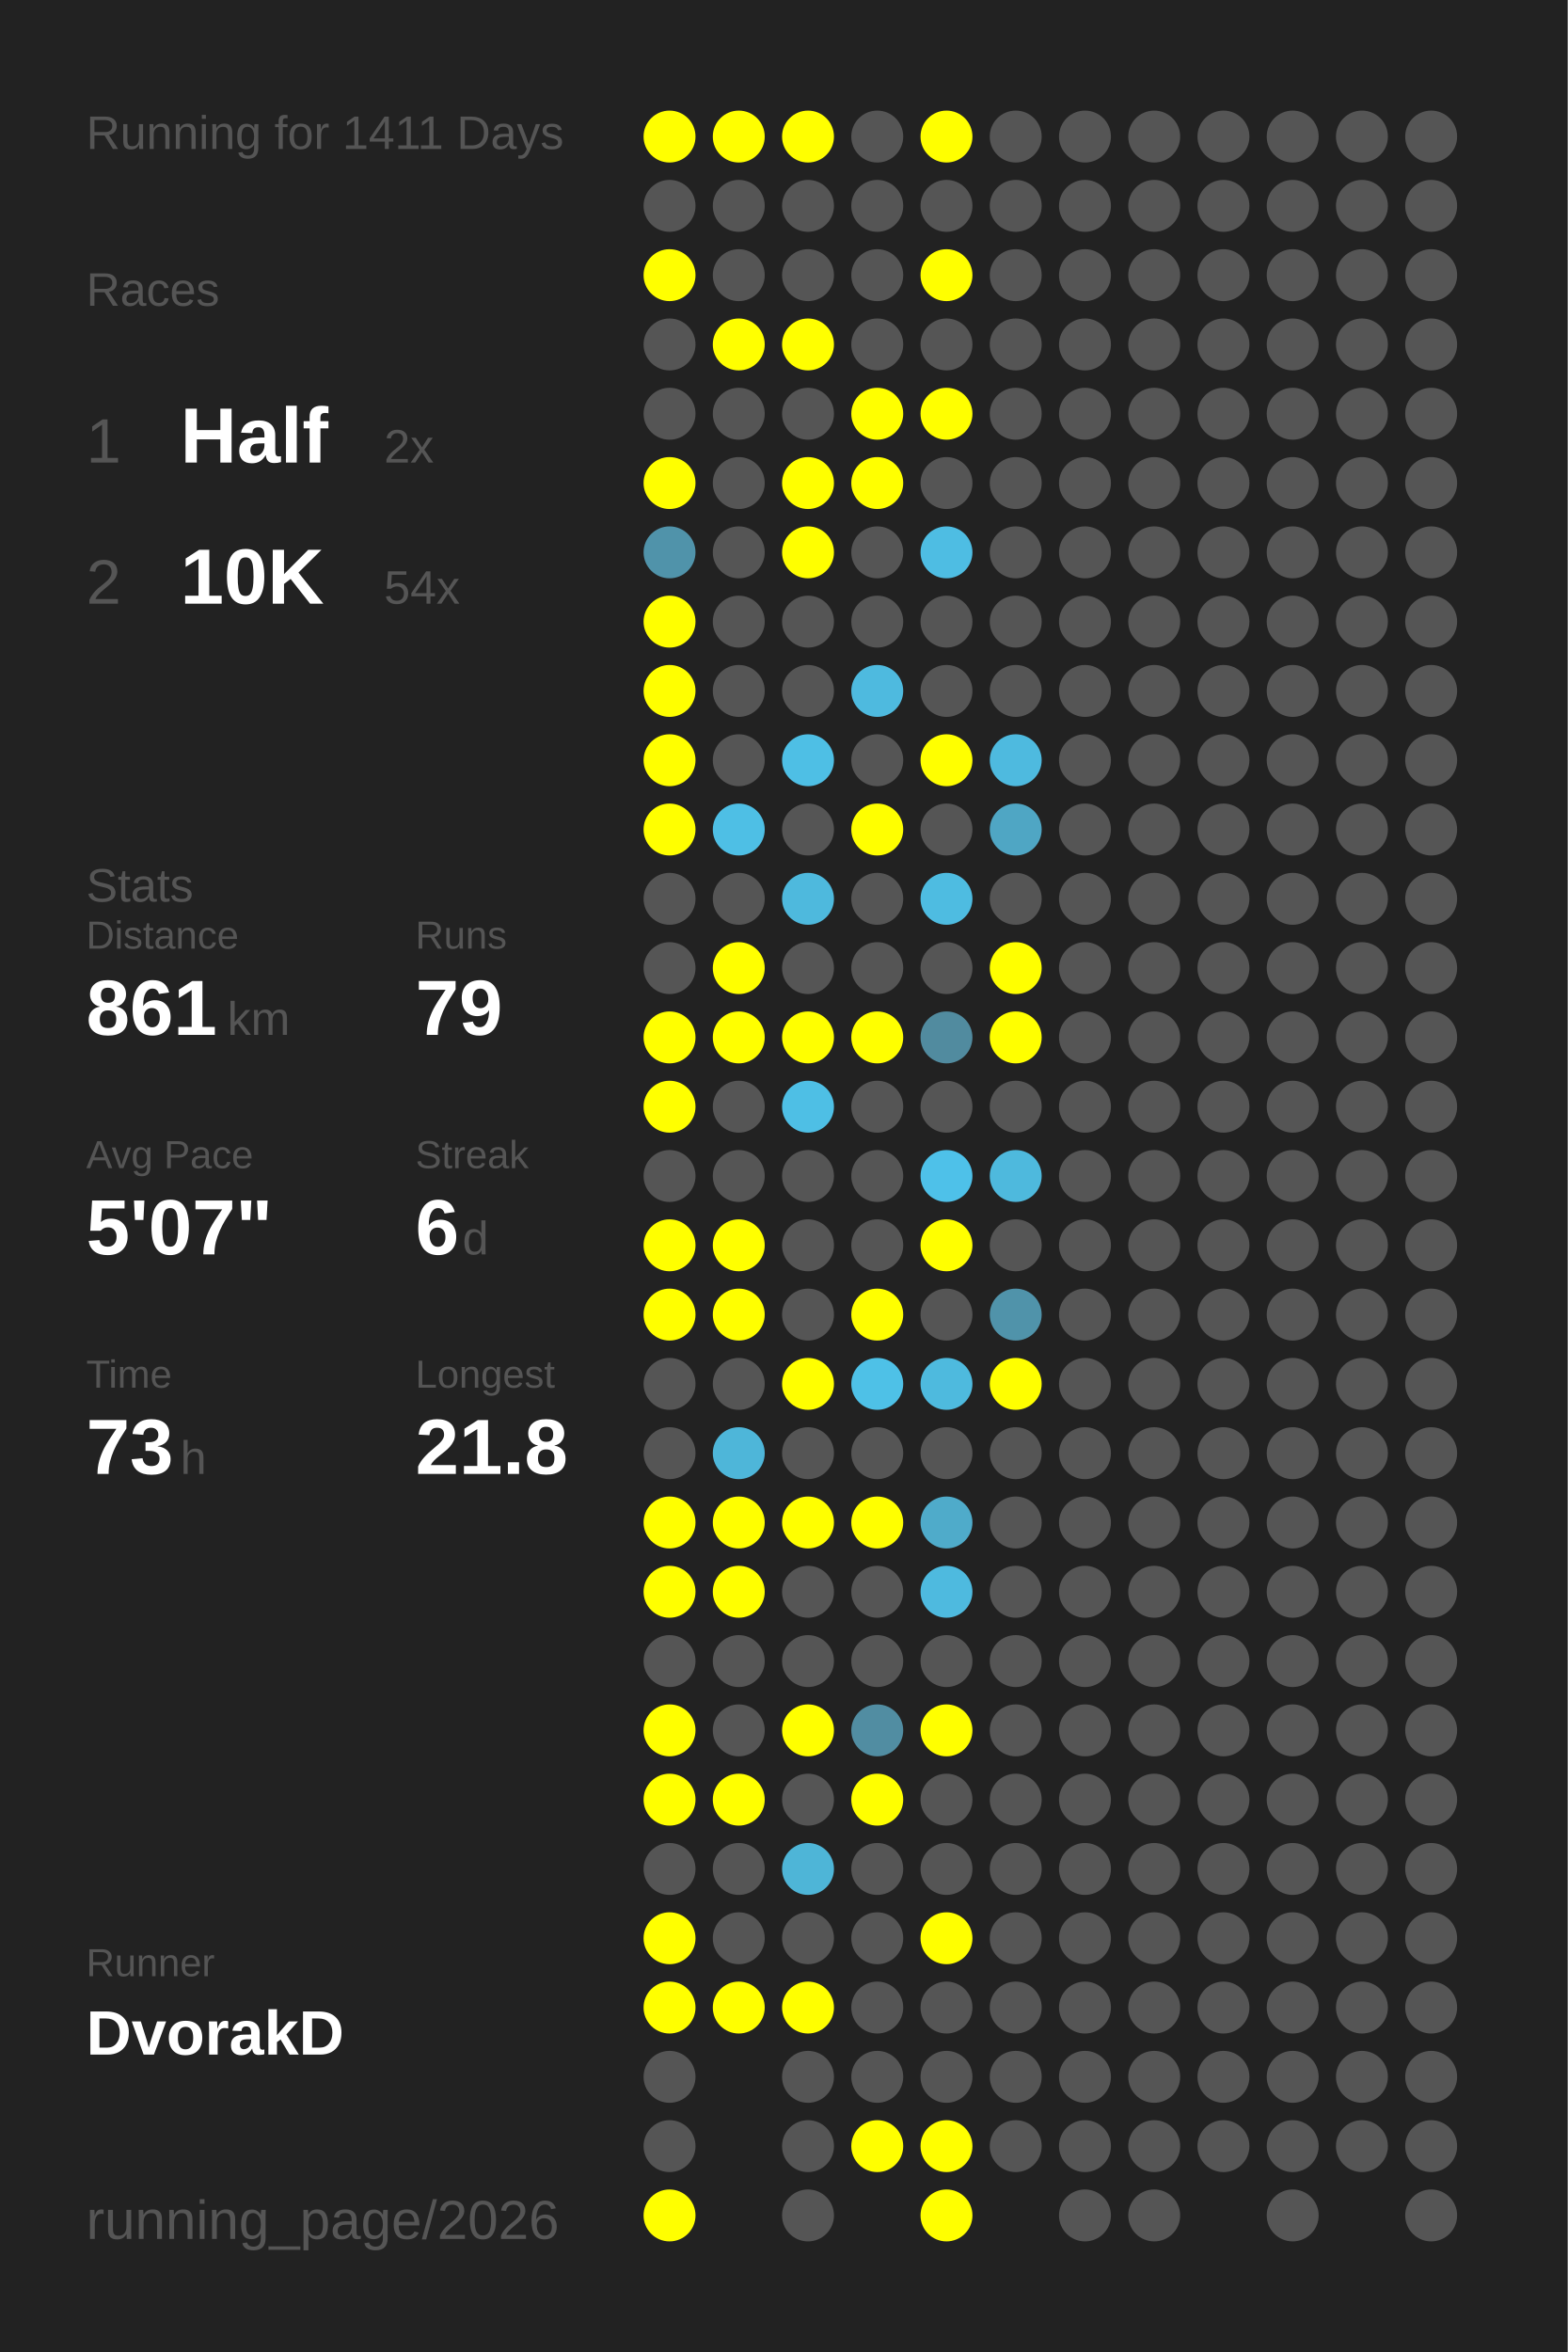
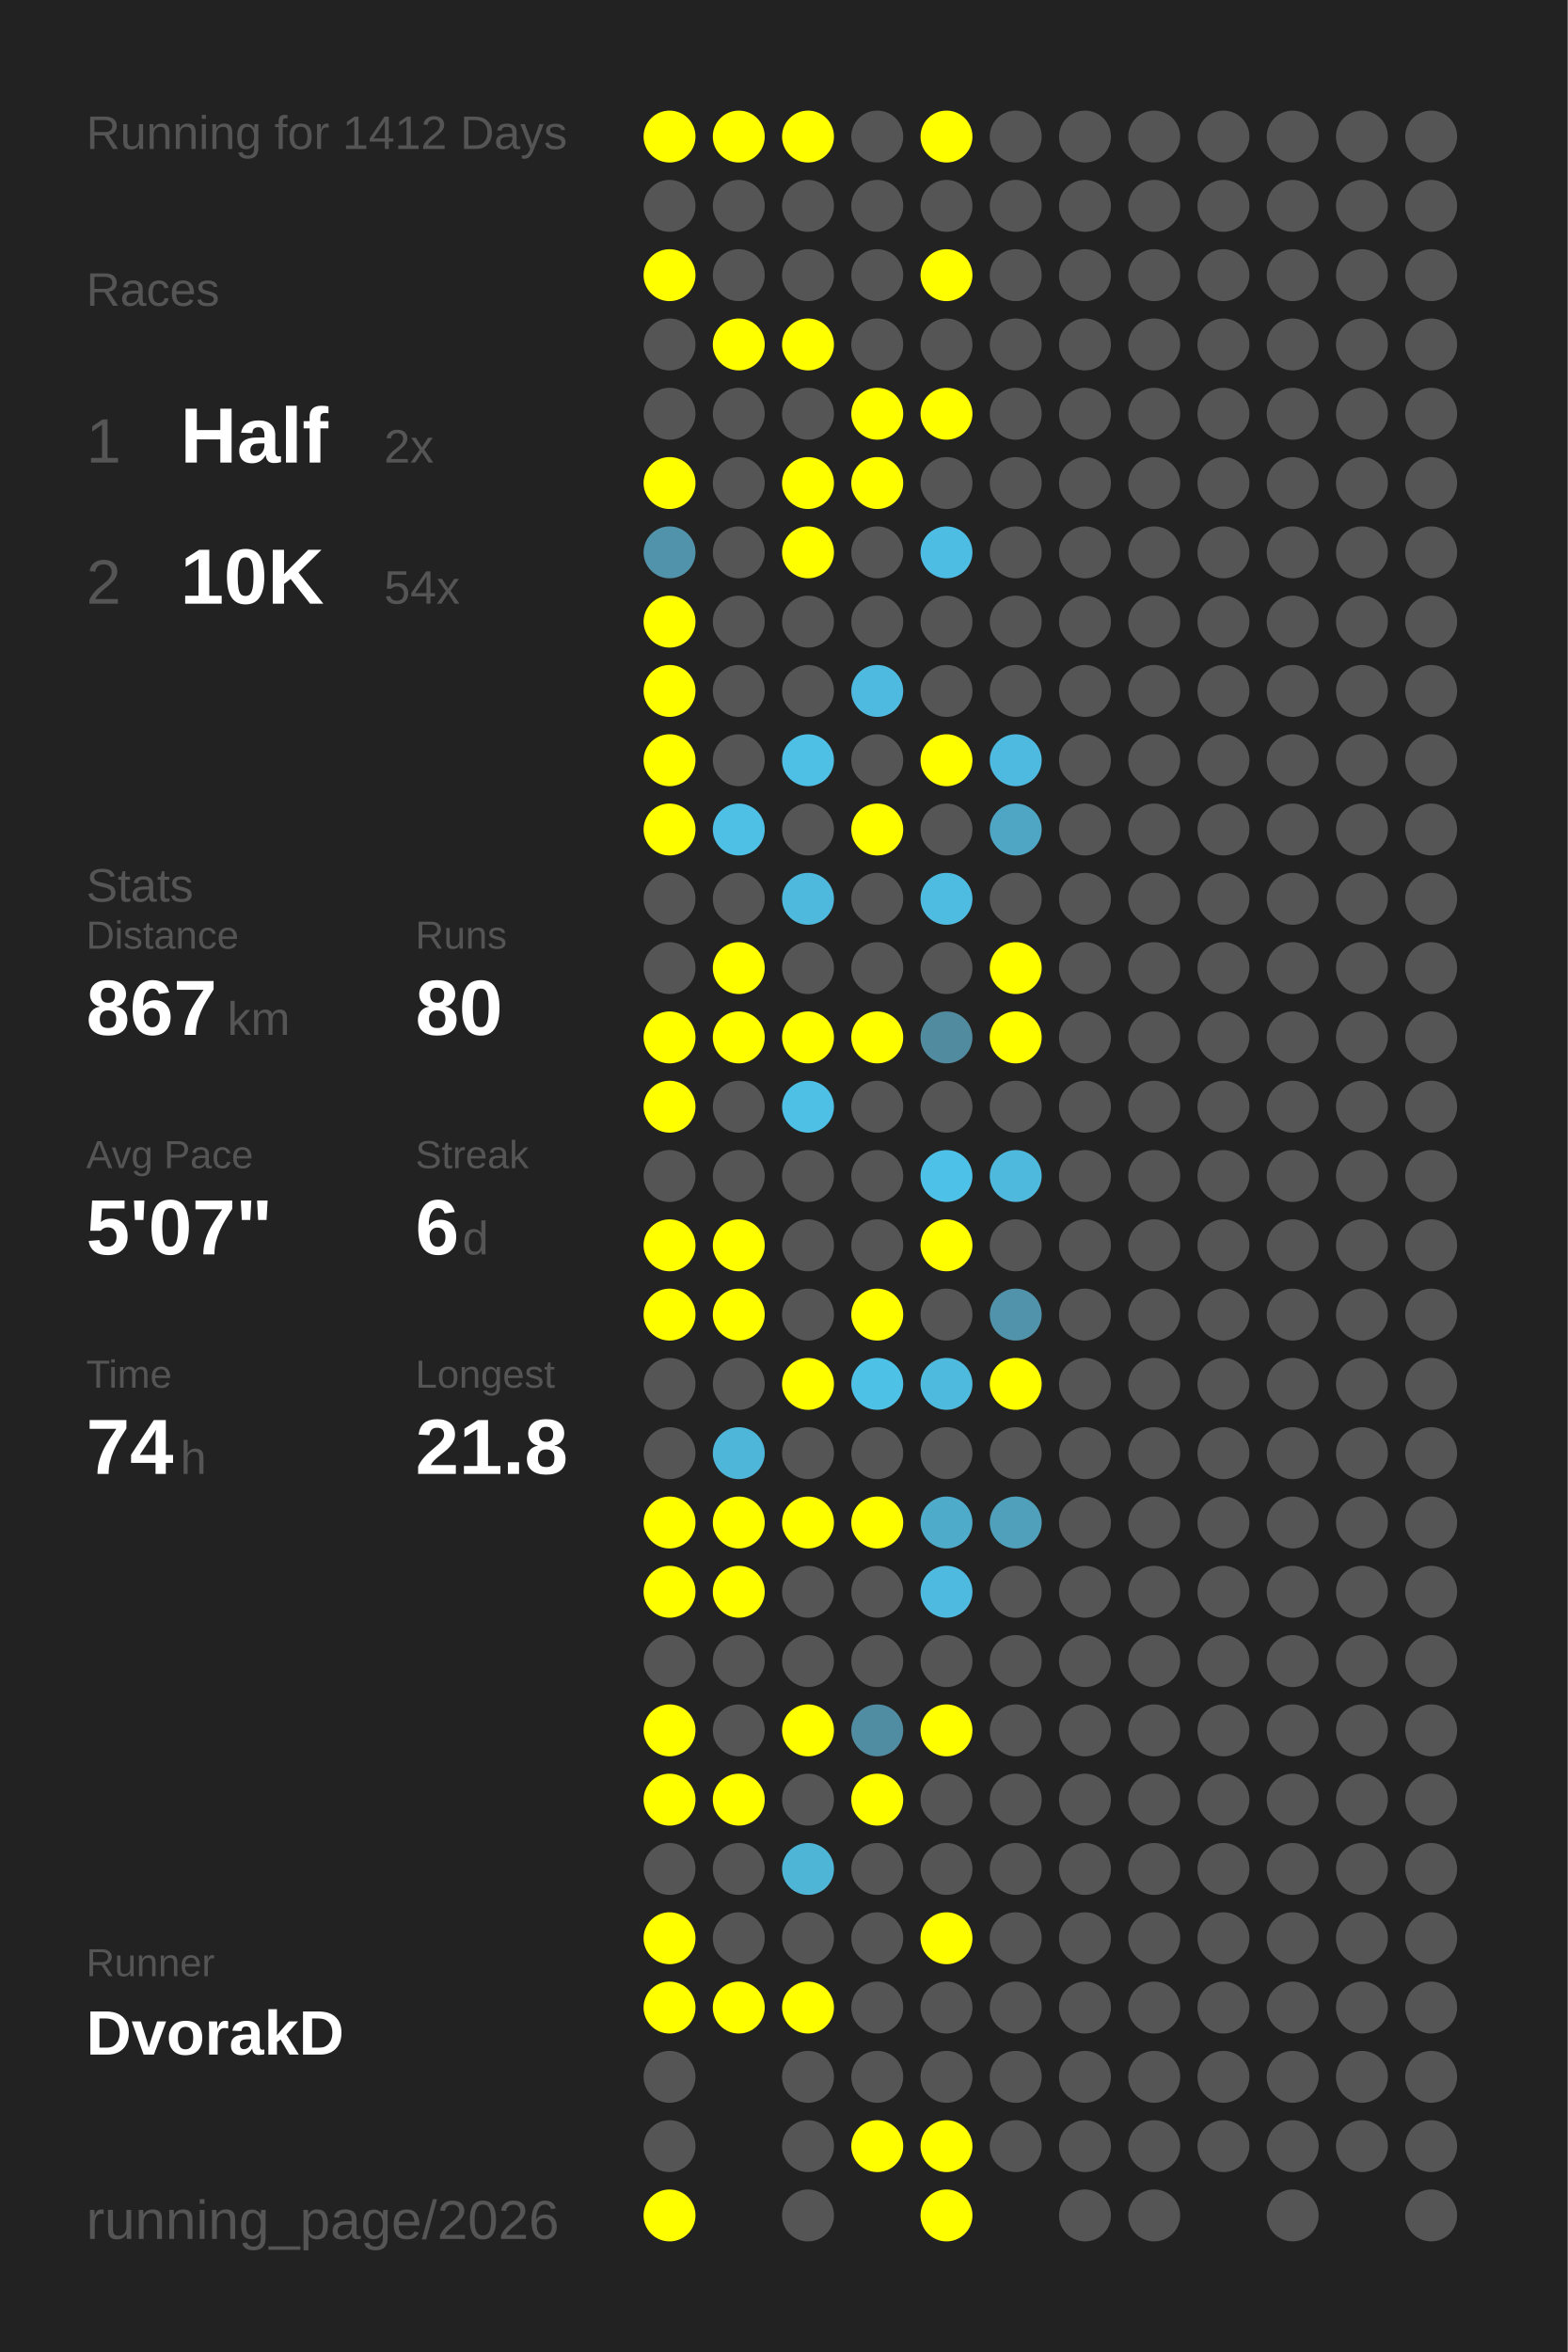
<svg xmlns="http://www.w3.org/2000/svg" baseProfile="full" height="300mm" version="1.1" viewBox="0,0,200,300" width="200mm">
  <defs />
  <rect fill="#222222" height="300" width="200" x="0" y="0" />
-   <text fill="#555555" style="font-size:6px; font-family:Arial;" x="11" y="19">Running for 1411 Days</text>
+   <text fill="#555555" style="font-size:6px; font-family:Arial;" x="11" y="19">Running for 1412 Days</text>
  <text fill="#555555" style="font-size:6px; font-family:Arial;" x="11" y="39">Races</text>
  <text fill="#555555" style="font-size:8px; font-family:Arial;" x="11" y="59">1</text>
  <text fill="#FFFFFF" style="font-size:10px; font-family:Arial; font-weight:bold;" x="23" y="59">Half</text>
  <text fill="#555555" style="font-size:6px; font-family:Arial;" x="49" y="59">2x</text>
  <text fill="#555555" style="font-size:8px; font-family:Arial;" x="11" y="77">2</text>
  <text fill="#FFFFFF" style="font-size:10px; font-family:Arial; font-weight:bold;" x="23" y="77">10K</text>
  <text fill="#555555" style="font-size:6px; font-family:Arial;" x="49" y="77">54x</text>
  <text fill="#555555" style="font-size:6px; font-family:Arial;" x="11" y="115">Stats</text>
  <text fill="#555555" style="font-size:5px; font-family:Arial;" x="11" y="121">Distance</text>
-   <text fill="#FFFFFF" style="font-size:10px; font-family:Arial; font-weight:bold;" x="11" y="132">861</text>
+   <text fill="#FFFFFF" style="font-size:10px; font-family:Arial; font-weight:bold;" x="11" y="132">867</text>
  <text fill="#555555" style="font-size:6px; font-family:Arial;" x="29" y="132">km</text>
  <text fill="#555555" style="font-size:5px; font-family:Arial;" x="53" y="121">Runs</text>
-   <text fill="#FFFFFF" style="font-size:10px; font-family:Arial; font-weight:bold;" x="53" y="132">79</text>
+   <text fill="#FFFFFF" style="font-size:10px; font-family:Arial; font-weight:bold;" x="53" y="132">80</text>
  <text fill="#555555" style="font-size:5px; font-family:Arial;" x="11" y="149">Avg Pace</text>
  <text fill="#FFFFFF" style="font-size:10px; font-family:Arial; font-weight:bold;" x="11" y="160">5'07"</text>
  <text fill="#555555" style="font-size:5px; font-family:Arial;" x="53" y="149">Streak</text>
  <text fill="#FFFFFF" style="font-size:10px; font-family:Arial; font-weight:bold;" x="53" y="160">6</text>
  <text fill="#555555" style="font-size:6px; font-family:Arial;" x="59" y="160">d</text>
  <text fill="#555555" style="font-size:5px; font-family:Arial;" x="11" y="177">Time</text>
-   <text fill="#FFFFFF" style="font-size:10px; font-family:Arial; font-weight:bold;" x="11" y="188">73</text>
+   <text fill="#FFFFFF" style="font-size:10px; font-family:Arial; font-weight:bold;" x="11" y="188">74</text>
  <text fill="#555555" style="font-size:6px; font-family:Arial;" x="23" y="188">h</text>
  <text fill="#555555" style="font-size:5px; font-family:Arial;" x="53" y="177">Longest</text>
  <text fill="#FFFFFF" style="font-size:10px; font-family:Arial; font-weight:bold;" x="53" y="188">21.8</text>
  <text fill="#555555" style="font-size:5px; font-family:Arial;" x="11" y="252.065">Runner</text>
  <text fill="#FFFFFF" style="font-size:8px; font-family:Arial; font-weight:bold;" x="11" y="262.065">DvorakD</text>
  <text fill="#555555" style="font-size:7px; font-family:Arial;" x="11" y="285.581">running_page/2026</text>
  <circle cx="85.417" cy="17.419" fill="#FFFF00" r="3.312" />
  <circle cx="85.417" cy="26.258" fill="#555555" r="3.312" />
  <circle cx="85.417" cy="35.097" fill="#FFFF00" r="3.312" />
  <circle cx="85.417" cy="43.935" fill="#555555" r="3.312" />
  <circle cx="85.417" cy="52.774" fill="#555555" r="3.312" />
  <circle cx="85.417" cy="61.613" fill="#FFFF00" r="3.312" />
  <circle cx="85.417" cy="70.452" fill="#5093aa" r="3.312" />
  <circle cx="85.417" cy="79.29" fill="#FFFF00" r="3.312" />
  <circle cx="85.417" cy="88.129" fill="#FFFF00" r="3.312" />
  <circle cx="85.417" cy="96.968" fill="#FFFF00" r="3.312" />
  <circle cx="85.417" cy="105.806" fill="#FFFF00" r="3.312" />
  <circle cx="85.417" cy="114.645" fill="#555555" r="3.312" />
  <circle cx="85.417" cy="123.484" fill="#555555" r="3.312" />
  <circle cx="85.417" cy="132.323" fill="#FFFF00" r="3.312" />
  <circle cx="85.417" cy="141.161" fill="#FFFF00" r="3.312" />
  <circle cx="85.417" cy="150" fill="#555555" r="3.312" />
  <circle cx="85.417" cy="158.839" fill="#FFFF00" r="3.312" />
  <circle cx="85.417" cy="167.677" fill="#FFFF00" r="3.312" />
  <circle cx="85.417" cy="176.516" fill="#555555" r="3.312" />
  <circle cx="85.417" cy="185.355" fill="#555555" r="3.312" />
  <circle cx="85.417" cy="194.194" fill="#FFFF00" r="3.312" />
  <circle cx="85.417" cy="203.032" fill="#FFFF00" r="3.312" />
  <circle cx="85.417" cy="211.871" fill="#555555" r="3.312" />
  <circle cx="85.417" cy="220.71" fill="#FFFF00" r="3.312" />
  <circle cx="85.417" cy="229.548" fill="#FFFF00" r="3.312" />
  <circle cx="85.417" cy="238.387" fill="#555555" r="3.312" />
  <circle cx="85.417" cy="247.226" fill="#FFFF00" r="3.312" />
  <circle cx="85.417" cy="256.065" fill="#FFFF00" r="3.312" />
  <circle cx="85.417" cy="264.903" fill="#555555" r="3.312" />
  <circle cx="85.417" cy="273.742" fill="#555555" r="3.312" />
  <circle cx="85.417" cy="282.581" fill="#FFFF00" r="3.312" />
  <circle cx="94.25" cy="17.419" fill="#FFFF00" r="3.312" />
  <circle cx="94.25" cy="26.258" fill="#555555" r="3.312" />
  <circle cx="94.25" cy="35.097" fill="#555555" r="3.312" />
  <circle cx="94.25" cy="43.935" fill="#FFFF00" r="3.312" />
  <circle cx="94.25" cy="52.774" fill="#555555" r="3.312" />
  <circle cx="94.25" cy="61.613" fill="#555555" r="3.312" />
  <circle cx="94.25" cy="70.452" fill="#555555" r="3.312" />
  <circle cx="94.25" cy="79.29" fill="#555555" r="3.312" />
  <circle cx="94.25" cy="88.129" fill="#555555" r="3.312" />
  <circle cx="94.25" cy="96.968" fill="#555555" r="3.312" />
  <circle cx="94.25" cy="105.806" fill="#4ebfe5" r="3.312" />
  <circle cx="94.25" cy="114.645" fill="#555555" r="3.312" />
  <circle cx="94.25" cy="123.484" fill="#FFFF00" r="3.312" />
  <circle cx="94.25" cy="132.323" fill="#FFFF00" r="3.312" />
  <circle cx="94.25" cy="141.161" fill="#555555" r="3.312" />
  <circle cx="94.25" cy="150" fill="#555555" r="3.312" />
  <circle cx="94.25" cy="158.839" fill="#FFFF00" r="3.312" />
  <circle cx="94.25" cy="167.677" fill="#FFFF00" r="3.312" />
  <circle cx="94.25" cy="176.516" fill="#555555" r="3.312" />
  <circle cx="94.25" cy="185.355" fill="#4eb6d9" r="3.312" />
  <circle cx="94.25" cy="194.194" fill="#FFFF00" r="3.312" />
  <circle cx="94.25" cy="203.032" fill="#FFFF00" r="3.312" />
  <circle cx="94.25" cy="211.871" fill="#555555" r="3.312" />
  <circle cx="94.25" cy="220.71" fill="#555555" r="3.312" />
  <circle cx="94.25" cy="229.548" fill="#FFFF00" r="3.312" />
  <circle cx="94.25" cy="238.387" fill="#555555" r="3.312" />
  <circle cx="94.25" cy="247.226" fill="#555555" r="3.312" />
  <circle cx="94.25" cy="256.065" fill="#FFFF00" r="3.312" />
  <circle cx="103.083" cy="17.419" fill="#FFFF00" r="3.312" />
  <circle cx="103.083" cy="26.258" fill="#555555" r="3.312" />
  <circle cx="103.083" cy="35.097" fill="#555555" r="3.312" />
  <circle cx="103.083" cy="43.935" fill="#FFFF00" r="3.312" />
  <circle cx="103.083" cy="52.774" fill="#555555" r="3.312" />
  <circle cx="103.083" cy="61.613" fill="#FFFF00" r="3.312" />
  <circle cx="103.083" cy="70.452" fill="#FFFF00" r="3.312" />
  <circle cx="103.083" cy="79.29" fill="#555555" r="3.312" />
  <circle cx="103.083" cy="88.129" fill="#555555" r="3.312" />
  <circle cx="103.083" cy="96.968" fill="#4ebfe5" r="3.312" />
  <circle cx="103.083" cy="105.806" fill="#555555" r="3.312" />
  <circle cx="103.083" cy="114.645" fill="#4eb9dd" r="3.312" />
  <circle cx="103.083" cy="123.484" fill="#555555" r="3.312" />
  <circle cx="103.083" cy="132.323" fill="#FFFF00" r="3.312" />
  <circle cx="103.083" cy="141.161" fill="#4ebfe5" r="3.312" />
  <circle cx="103.083" cy="150" fill="#555555" r="3.312" />
  <circle cx="103.083" cy="158.839" fill="#555555" r="3.312" />
  <circle cx="103.083" cy="167.677" fill="#555555" r="3.312" />
  <circle cx="103.083" cy="176.516" fill="#FFFF00" r="3.312" />
  <circle cx="103.083" cy="185.355" fill="#555555" r="3.312" />
  <circle cx="103.083" cy="194.194" fill="#FFFF00" r="3.312" />
  <circle cx="103.083" cy="203.032" fill="#555555" r="3.312" />
  <circle cx="103.083" cy="211.871" fill="#555555" r="3.312" />
  <circle cx="103.083" cy="220.71" fill="#FFFF00" r="3.312" />
  <circle cx="103.083" cy="229.548" fill="#555555" r="3.312" />
  <circle cx="103.083" cy="238.387" fill="#4eb5d7" r="3.312" />
  <circle cx="103.083" cy="247.226" fill="#555555" r="3.312" />
  <circle cx="103.083" cy="256.065" fill="#FFFF00" r="3.312" />
  <circle cx="103.083" cy="264.903" fill="#555555" r="3.312" />
  <circle cx="103.083" cy="273.742" fill="#555555" r="3.312" />
  <circle cx="103.083" cy="282.581" fill="#555555" r="3.312" />
  <circle cx="111.917" cy="17.419" fill="#555555" r="3.312" />
  <circle cx="111.917" cy="26.258" fill="#555555" r="3.312" />
  <circle cx="111.917" cy="35.097" fill="#555555" r="3.312" />
  <circle cx="111.917" cy="43.935" fill="#555555" r="3.312" />
  <circle cx="111.917" cy="52.774" fill="#FFFF00" r="3.312" />
  <circle cx="111.917" cy="61.613" fill="#FFFF00" r="3.312" />
  <circle cx="111.917" cy="70.452" fill="#555555" r="3.312" />
  <circle cx="111.917" cy="79.29" fill="#555555" r="3.312" />
  <circle cx="111.917" cy="88.129" fill="#4ebadf" r="3.312" />
  <circle cx="111.917" cy="96.968" fill="#555555" r="3.312" />
  <circle cx="111.917" cy="105.806" fill="#FFFF00" r="3.312" />
  <circle cx="111.917" cy="114.645" fill="#555555" r="3.312" />
  <circle cx="111.917" cy="123.484" fill="#555555" r="3.312" />
  <circle cx="111.917" cy="132.323" fill="#FFFF00" r="3.312" />
  <circle cx="111.917" cy="141.161" fill="#555555" r="3.312" />
  <circle cx="111.917" cy="150" fill="#555555" r="3.312" />
  <circle cx="111.917" cy="158.839" fill="#555555" r="3.312" />
  <circle cx="111.917" cy="167.677" fill="#FFFF00" r="3.312" />
  <circle cx="111.917" cy="176.516" fill="#4ec1e7" r="3.312" />
  <circle cx="111.917" cy="185.355" fill="#555555" r="3.312" />
  <circle cx="111.917" cy="194.194" fill="#FFFF00" r="3.312" />
  <circle cx="111.917" cy="203.032" fill="#555555" r="3.312" />
  <circle cx="111.917" cy="211.871" fill="#555555" r="3.312" />
  <circle cx="111.917" cy="220.71" fill="#518da2" r="3.312" />
  <circle cx="111.917" cy="229.548" fill="#FFFF00" r="3.312" />
  <circle cx="111.917" cy="238.387" fill="#555555" r="3.312" />
  <circle cx="111.917" cy="247.226" fill="#555555" r="3.312" />
  <circle cx="111.917" cy="256.065" fill="#555555" r="3.312" />
  <circle cx="111.917" cy="264.903" fill="#555555" r="3.312" />
  <circle cx="111.917" cy="273.742" fill="#FFFF00" r="3.312" />
  <circle cx="120.75" cy="17.419" fill="#FFFF00" r="3.312" />
  <circle cx="120.75" cy="26.258" fill="#555555" r="3.312" />
  <circle cx="120.75" cy="35.097" fill="#FFFF00" r="3.312" />
  <circle cx="120.75" cy="43.935" fill="#555555" r="3.312" />
  <circle cx="120.75" cy="52.774" fill="#FFFF00" r="3.312" />
  <circle cx="120.75" cy="61.613" fill="#555555" r="3.312" />
  <circle cx="120.75" cy="70.452" fill="#4ebde3" r="3.312" />
  <circle cx="120.75" cy="79.29" fill="#555555" r="3.312" />
  <circle cx="120.75" cy="88.129" fill="#555555" r="3.312" />
  <circle cx="120.75" cy="96.968" fill="#FFFF00" r="3.312" />
  <circle cx="120.75" cy="105.806" fill="#555555" r="3.312" />
  <circle cx="120.75" cy="114.645" fill="#4ebce1" r="3.312" />
  <circle cx="120.75" cy="123.484" fill="#555555" r="3.312" />
  <circle cx="120.75" cy="132.323" fill="#518b9f" r="3.312" />
  <circle cx="120.75" cy="141.161" fill="#555555" r="3.312" />
  <circle cx="120.75" cy="150" fill="#4ec1e9" r="3.312" />
  <circle cx="120.75" cy="158.839" fill="#FFFF00" r="3.312" />
  <circle cx="120.75" cy="167.677" fill="#555555" r="3.312" />
  <circle cx="120.75" cy="176.516" fill="#4ebade" r="3.312" />
  <circle cx="120.75" cy="185.355" fill="#555555" r="3.312" />
  <circle cx="120.75" cy="194.194" fill="#4fabca" r="3.312" />
  <circle cx="120.75" cy="203.032" fill="#4ebadf" r="3.312" />
  <circle cx="120.75" cy="211.871" fill="#555555" r="3.312" />
  <circle cx="120.75" cy="220.71" fill="#FFFF00" r="3.312" />
  <circle cx="120.75" cy="229.548" fill="#555555" r="3.312" />
  <circle cx="120.75" cy="238.387" fill="#555555" r="3.312" />
  <circle cx="120.75" cy="247.226" fill="#FFFF00" r="3.312" />
  <circle cx="120.75" cy="256.065" fill="#555555" r="3.312" />
  <circle cx="120.75" cy="264.903" fill="#555555" r="3.312" />
  <circle cx="120.75" cy="273.742" fill="#FFFF00" r="3.312" />
  <circle cx="120.75" cy="282.581" fill="#FFFF00" r="3.312" />
  <circle cx="129.583" cy="17.419" fill="#555555" r="3.312" />
  <circle cx="129.583" cy="26.258" fill="#555555" r="3.312" />
  <circle cx="129.583" cy="35.097" fill="#555555" r="3.312" />
  <circle cx="129.583" cy="43.935" fill="#555555" r="3.312" />
  <circle cx="129.583" cy="52.774" fill="#555555" r="3.312" />
  <circle cx="129.583" cy="61.613" fill="#555555" r="3.312" />
  <circle cx="129.583" cy="70.452" fill="#555555" r="3.312" />
  <circle cx="129.583" cy="79.29" fill="#555555" r="3.312" />
  <circle cx="129.583" cy="88.129" fill="#555555" r="3.312" />
  <circle cx="129.583" cy="96.968" fill="#4ebadf" r="3.312" />
  <circle cx="129.583" cy="105.806" fill="#4fa6c4" r="3.312" />
  <circle cx="129.583" cy="114.645" fill="#555555" r="3.312" />
  <circle cx="129.583" cy="123.484" fill="#FFFF00" r="3.312" />
  <circle cx="129.583" cy="132.323" fill="#FFFF00" r="3.312" />
  <circle cx="129.583" cy="141.161" fill="#555555" r="3.312" />
  <circle cx="129.583" cy="150" fill="#4eb9dd" r="3.312" />
  <circle cx="129.583" cy="158.839" fill="#555555" r="3.312" />
  <circle cx="129.583" cy="167.677" fill="#5093aa" r="3.312" />
  <circle cx="129.583" cy="176.516" fill="#FFFF00" r="3.312" />
  <circle cx="129.583" cy="185.355" fill="#555555" r="3.312" />
-   <circle cx="129.583" cy="194.194" fill="#555555" r="3.312" />
+   <circle cx="129.583" cy="194.194" fill="#50a0bb" r="3.312" />
  <circle cx="129.583" cy="203.032" fill="#555555" r="3.312" />
  <circle cx="129.583" cy="211.871" fill="#555555" r="3.312" />
  <circle cx="129.583" cy="220.71" fill="#555555" r="3.312" />
  <circle cx="129.583" cy="229.548" fill="#555555" r="3.312" />
  <circle cx="129.583" cy="238.387" fill="#555555" r="3.312" />
  <circle cx="129.583" cy="247.226" fill="#555555" r="3.312" />
  <circle cx="129.583" cy="256.065" fill="#555555" r="3.312" />
  <circle cx="129.583" cy="264.903" fill="#555555" r="3.312" />
  <circle cx="129.583" cy="273.742" fill="#555555" r="3.312" />
  <circle cx="138.417" cy="17.419" fill="#555555" r="3.312" />
  <circle cx="138.417" cy="26.258" fill="#555555" r="3.312" />
  <circle cx="138.417" cy="35.097" fill="#555555" r="3.312" />
  <circle cx="138.417" cy="43.935" fill="#555555" r="3.312" />
  <circle cx="138.417" cy="52.774" fill="#555555" r="3.312" />
  <circle cx="138.417" cy="61.613" fill="#555555" r="3.312" />
  <circle cx="138.417" cy="70.452" fill="#555555" r="3.312" />
  <circle cx="138.417" cy="79.29" fill="#555555" r="3.312" />
  <circle cx="138.417" cy="88.129" fill="#555555" r="3.312" />
  <circle cx="138.417" cy="96.968" fill="#555555" r="3.312" />
  <circle cx="138.417" cy="105.806" fill="#555555" r="3.312" />
  <circle cx="138.417" cy="114.645" fill="#555555" r="3.312" />
  <circle cx="138.417" cy="123.484" fill="#555555" r="3.312" />
  <circle cx="138.417" cy="132.323" fill="#555555" r="3.312" />
  <circle cx="138.417" cy="141.161" fill="#555555" r="3.312" />
  <circle cx="138.417" cy="150" fill="#555555" r="3.312" />
  <circle cx="138.417" cy="158.839" fill="#555555" r="3.312" />
  <circle cx="138.417" cy="167.677" fill="#555555" r="3.312" />
  <circle cx="138.417" cy="176.516" fill="#555555" r="3.312" />
  <circle cx="138.417" cy="185.355" fill="#555555" r="3.312" />
  <circle cx="138.417" cy="194.194" fill="#555555" r="3.312" />
  <circle cx="138.417" cy="203.032" fill="#555555" r="3.312" />
  <circle cx="138.417" cy="211.871" fill="#555555" r="3.312" />
  <circle cx="138.417" cy="220.71" fill="#555555" r="3.312" />
  <circle cx="138.417" cy="229.548" fill="#555555" r="3.312" />
  <circle cx="138.417" cy="238.387" fill="#555555" r="3.312" />
  <circle cx="138.417" cy="247.226" fill="#555555" r="3.312" />
  <circle cx="138.417" cy="256.065" fill="#555555" r="3.312" />
  <circle cx="138.417" cy="264.903" fill="#555555" r="3.312" />
  <circle cx="138.417" cy="273.742" fill="#555555" r="3.312" />
  <circle cx="138.417" cy="282.581" fill="#555555" r="3.312" />
  <circle cx="147.25" cy="17.419" fill="#555555" r="3.312" />
  <circle cx="147.25" cy="26.258" fill="#555555" r="3.312" />
  <circle cx="147.25" cy="35.097" fill="#555555" r="3.312" />
  <circle cx="147.25" cy="43.935" fill="#555555" r="3.312" />
  <circle cx="147.25" cy="52.774" fill="#555555" r="3.312" />
  <circle cx="147.25" cy="61.613" fill="#555555" r="3.312" />
  <circle cx="147.25" cy="70.452" fill="#555555" r="3.312" />
  <circle cx="147.25" cy="79.29" fill="#555555" r="3.312" />
  <circle cx="147.25" cy="88.129" fill="#555555" r="3.312" />
  <circle cx="147.25" cy="96.968" fill="#555555" r="3.312" />
  <circle cx="147.25" cy="105.806" fill="#555555" r="3.312" />
  <circle cx="147.25" cy="114.645" fill="#555555" r="3.312" />
  <circle cx="147.25" cy="123.484" fill="#555555" r="3.312" />
  <circle cx="147.25" cy="132.323" fill="#555555" r="3.312" />
  <circle cx="147.25" cy="141.161" fill="#555555" r="3.312" />
  <circle cx="147.25" cy="150" fill="#555555" r="3.312" />
  <circle cx="147.25" cy="158.839" fill="#555555" r="3.312" />
  <circle cx="147.25" cy="167.677" fill="#555555" r="3.312" />
  <circle cx="147.25" cy="176.516" fill="#555555" r="3.312" />
  <circle cx="147.25" cy="185.355" fill="#555555" r="3.312" />
  <circle cx="147.25" cy="194.194" fill="#555555" r="3.312" />
  <circle cx="147.25" cy="203.032" fill="#555555" r="3.312" />
  <circle cx="147.25" cy="211.871" fill="#555555" r="3.312" />
  <circle cx="147.25" cy="220.71" fill="#555555" r="3.312" />
  <circle cx="147.25" cy="229.548" fill="#555555" r="3.312" />
  <circle cx="147.25" cy="238.387" fill="#555555" r="3.312" />
  <circle cx="147.25" cy="247.226" fill="#555555" r="3.312" />
  <circle cx="147.25" cy="256.065" fill="#555555" r="3.312" />
  <circle cx="147.25" cy="264.903" fill="#555555" r="3.312" />
  <circle cx="147.25" cy="273.742" fill="#555555" r="3.312" />
  <circle cx="147.25" cy="282.581" fill="#555555" r="3.312" />
  <circle cx="156.083" cy="17.419" fill="#555555" r="3.312" />
  <circle cx="156.083" cy="26.258" fill="#555555" r="3.312" />
  <circle cx="156.083" cy="35.097" fill="#555555" r="3.312" />
  <circle cx="156.083" cy="43.935" fill="#555555" r="3.312" />
  <circle cx="156.083" cy="52.774" fill="#555555" r="3.312" />
  <circle cx="156.083" cy="61.613" fill="#555555" r="3.312" />
  <circle cx="156.083" cy="70.452" fill="#555555" r="3.312" />
  <circle cx="156.083" cy="79.29" fill="#555555" r="3.312" />
  <circle cx="156.083" cy="88.129" fill="#555555" r="3.312" />
  <circle cx="156.083" cy="96.968" fill="#555555" r="3.312" />
  <circle cx="156.083" cy="105.806" fill="#555555" r="3.312" />
  <circle cx="156.083" cy="114.645" fill="#555555" r="3.312" />
  <circle cx="156.083" cy="123.484" fill="#555555" r="3.312" />
  <circle cx="156.083" cy="132.323" fill="#555555" r="3.312" />
  <circle cx="156.083" cy="141.161" fill="#555555" r="3.312" />
  <circle cx="156.083" cy="150" fill="#555555" r="3.312" />
  <circle cx="156.083" cy="158.839" fill="#555555" r="3.312" />
  <circle cx="156.083" cy="167.677" fill="#555555" r="3.312" />
  <circle cx="156.083" cy="176.516" fill="#555555" r="3.312" />
  <circle cx="156.083" cy="185.355" fill="#555555" r="3.312" />
  <circle cx="156.083" cy="194.194" fill="#555555" r="3.312" />
  <circle cx="156.083" cy="203.032" fill="#555555" r="3.312" />
  <circle cx="156.083" cy="211.871" fill="#555555" r="3.312" />
  <circle cx="156.083" cy="220.71" fill="#555555" r="3.312" />
  <circle cx="156.083" cy="229.548" fill="#555555" r="3.312" />
  <circle cx="156.083" cy="238.387" fill="#555555" r="3.312" />
  <circle cx="156.083" cy="247.226" fill="#555555" r="3.312" />
  <circle cx="156.083" cy="256.065" fill="#555555" r="3.312" />
  <circle cx="156.083" cy="264.903" fill="#555555" r="3.312" />
  <circle cx="156.083" cy="273.742" fill="#555555" r="3.312" />
  <circle cx="164.917" cy="17.419" fill="#555555" r="3.312" />
  <circle cx="164.917" cy="26.258" fill="#555555" r="3.312" />
  <circle cx="164.917" cy="35.097" fill="#555555" r="3.312" />
  <circle cx="164.917" cy="43.935" fill="#555555" r="3.312" />
  <circle cx="164.917" cy="52.774" fill="#555555" r="3.312" />
  <circle cx="164.917" cy="61.613" fill="#555555" r="3.312" />
  <circle cx="164.917" cy="70.452" fill="#555555" r="3.312" />
  <circle cx="164.917" cy="79.29" fill="#555555" r="3.312" />
  <circle cx="164.917" cy="88.129" fill="#555555" r="3.312" />
  <circle cx="164.917" cy="96.968" fill="#555555" r="3.312" />
  <circle cx="164.917" cy="105.806" fill="#555555" r="3.312" />
  <circle cx="164.917" cy="114.645" fill="#555555" r="3.312" />
  <circle cx="164.917" cy="123.484" fill="#555555" r="3.312" />
  <circle cx="164.917" cy="132.323" fill="#555555" r="3.312" />
  <circle cx="164.917" cy="141.161" fill="#555555" r="3.312" />
  <circle cx="164.917" cy="150" fill="#555555" r="3.312" />
  <circle cx="164.917" cy="158.839" fill="#555555" r="3.312" />
  <circle cx="164.917" cy="167.677" fill="#555555" r="3.312" />
  <circle cx="164.917" cy="176.516" fill="#555555" r="3.312" />
  <circle cx="164.917" cy="185.355" fill="#555555" r="3.312" />
  <circle cx="164.917" cy="194.194" fill="#555555" r="3.312" />
  <circle cx="164.917" cy="203.032" fill="#555555" r="3.312" />
  <circle cx="164.917" cy="211.871" fill="#555555" r="3.312" />
  <circle cx="164.917" cy="220.71" fill="#555555" r="3.312" />
  <circle cx="164.917" cy="229.548" fill="#555555" r="3.312" />
  <circle cx="164.917" cy="238.387" fill="#555555" r="3.312" />
  <circle cx="164.917" cy="247.226" fill="#555555" r="3.312" />
  <circle cx="164.917" cy="256.065" fill="#555555" r="3.312" />
  <circle cx="164.917" cy="264.903" fill="#555555" r="3.312" />
  <circle cx="164.917" cy="273.742" fill="#555555" r="3.312" />
  <circle cx="164.917" cy="282.581" fill="#555555" r="3.312" />
  <circle cx="173.75" cy="17.419" fill="#555555" r="3.312" />
  <circle cx="173.75" cy="26.258" fill="#555555" r="3.312" />
  <circle cx="173.75" cy="35.097" fill="#555555" r="3.312" />
  <circle cx="173.75" cy="43.935" fill="#555555" r="3.312" />
  <circle cx="173.75" cy="52.774" fill="#555555" r="3.312" />
  <circle cx="173.75" cy="61.613" fill="#555555" r="3.312" />
  <circle cx="173.75" cy="70.452" fill="#555555" r="3.312" />
  <circle cx="173.75" cy="79.29" fill="#555555" r="3.312" />
  <circle cx="173.75" cy="88.129" fill="#555555" r="3.312" />
  <circle cx="173.75" cy="96.968" fill="#555555" r="3.312" />
  <circle cx="173.75" cy="105.806" fill="#555555" r="3.312" />
  <circle cx="173.75" cy="114.645" fill="#555555" r="3.312" />
  <circle cx="173.75" cy="123.484" fill="#555555" r="3.312" />
  <circle cx="173.75" cy="132.323" fill="#555555" r="3.312" />
  <circle cx="173.75" cy="141.161" fill="#555555" r="3.312" />
  <circle cx="173.75" cy="150" fill="#555555" r="3.312" />
  <circle cx="173.75" cy="158.839" fill="#555555" r="3.312" />
  <circle cx="173.75" cy="167.677" fill="#555555" r="3.312" />
  <circle cx="173.75" cy="176.516" fill="#555555" r="3.312" />
  <circle cx="173.75" cy="185.355" fill="#555555" r="3.312" />
  <circle cx="173.75" cy="194.194" fill="#555555" r="3.312" />
  <circle cx="173.75" cy="203.032" fill="#555555" r="3.312" />
  <circle cx="173.75" cy="211.871" fill="#555555" r="3.312" />
  <circle cx="173.75" cy="220.71" fill="#555555" r="3.312" />
  <circle cx="173.75" cy="229.548" fill="#555555" r="3.312" />
  <circle cx="173.75" cy="238.387" fill="#555555" r="3.312" />
  <circle cx="173.75" cy="247.226" fill="#555555" r="3.312" />
  <circle cx="173.75" cy="256.065" fill="#555555" r="3.312" />
  <circle cx="173.75" cy="264.903" fill="#555555" r="3.312" />
  <circle cx="173.75" cy="273.742" fill="#555555" r="3.312" />
  <circle cx="182.583" cy="17.419" fill="#555555" r="3.312" />
  <circle cx="182.583" cy="26.258" fill="#555555" r="3.312" />
  <circle cx="182.583" cy="35.097" fill="#555555" r="3.312" />
  <circle cx="182.583" cy="43.935" fill="#555555" r="3.312" />
  <circle cx="182.583" cy="52.774" fill="#555555" r="3.312" />
  <circle cx="182.583" cy="61.613" fill="#555555" r="3.312" />
  <circle cx="182.583" cy="70.452" fill="#555555" r="3.312" />
  <circle cx="182.583" cy="79.29" fill="#555555" r="3.312" />
  <circle cx="182.583" cy="88.129" fill="#555555" r="3.312" />
  <circle cx="182.583" cy="96.968" fill="#555555" r="3.312" />
  <circle cx="182.583" cy="105.806" fill="#555555" r="3.312" />
  <circle cx="182.583" cy="114.645" fill="#555555" r="3.312" />
  <circle cx="182.583" cy="123.484" fill="#555555" r="3.312" />
  <circle cx="182.583" cy="132.323" fill="#555555" r="3.312" />
  <circle cx="182.583" cy="141.161" fill="#555555" r="3.312" />
  <circle cx="182.583" cy="150" fill="#555555" r="3.312" />
  <circle cx="182.583" cy="158.839" fill="#555555" r="3.312" />
  <circle cx="182.583" cy="167.677" fill="#555555" r="3.312" />
  <circle cx="182.583" cy="176.516" fill="#555555" r="3.312" />
  <circle cx="182.583" cy="185.355" fill="#555555" r="3.312" />
  <circle cx="182.583" cy="194.194" fill="#555555" r="3.312" />
  <circle cx="182.583" cy="203.032" fill="#555555" r="3.312" />
  <circle cx="182.583" cy="211.871" fill="#555555" r="3.312" />
  <circle cx="182.583" cy="220.71" fill="#555555" r="3.312" />
  <circle cx="182.583" cy="229.548" fill="#555555" r="3.312" />
  <circle cx="182.583" cy="238.387" fill="#555555" r="3.312" />
  <circle cx="182.583" cy="247.226" fill="#555555" r="3.312" />
  <circle cx="182.583" cy="256.065" fill="#555555" r="3.312" />
  <circle cx="182.583" cy="264.903" fill="#555555" r="3.312" />
  <circle cx="182.583" cy="273.742" fill="#555555" r="3.312" />
  <circle cx="182.583" cy="282.581" fill="#555555" r="3.312" />
</svg>
